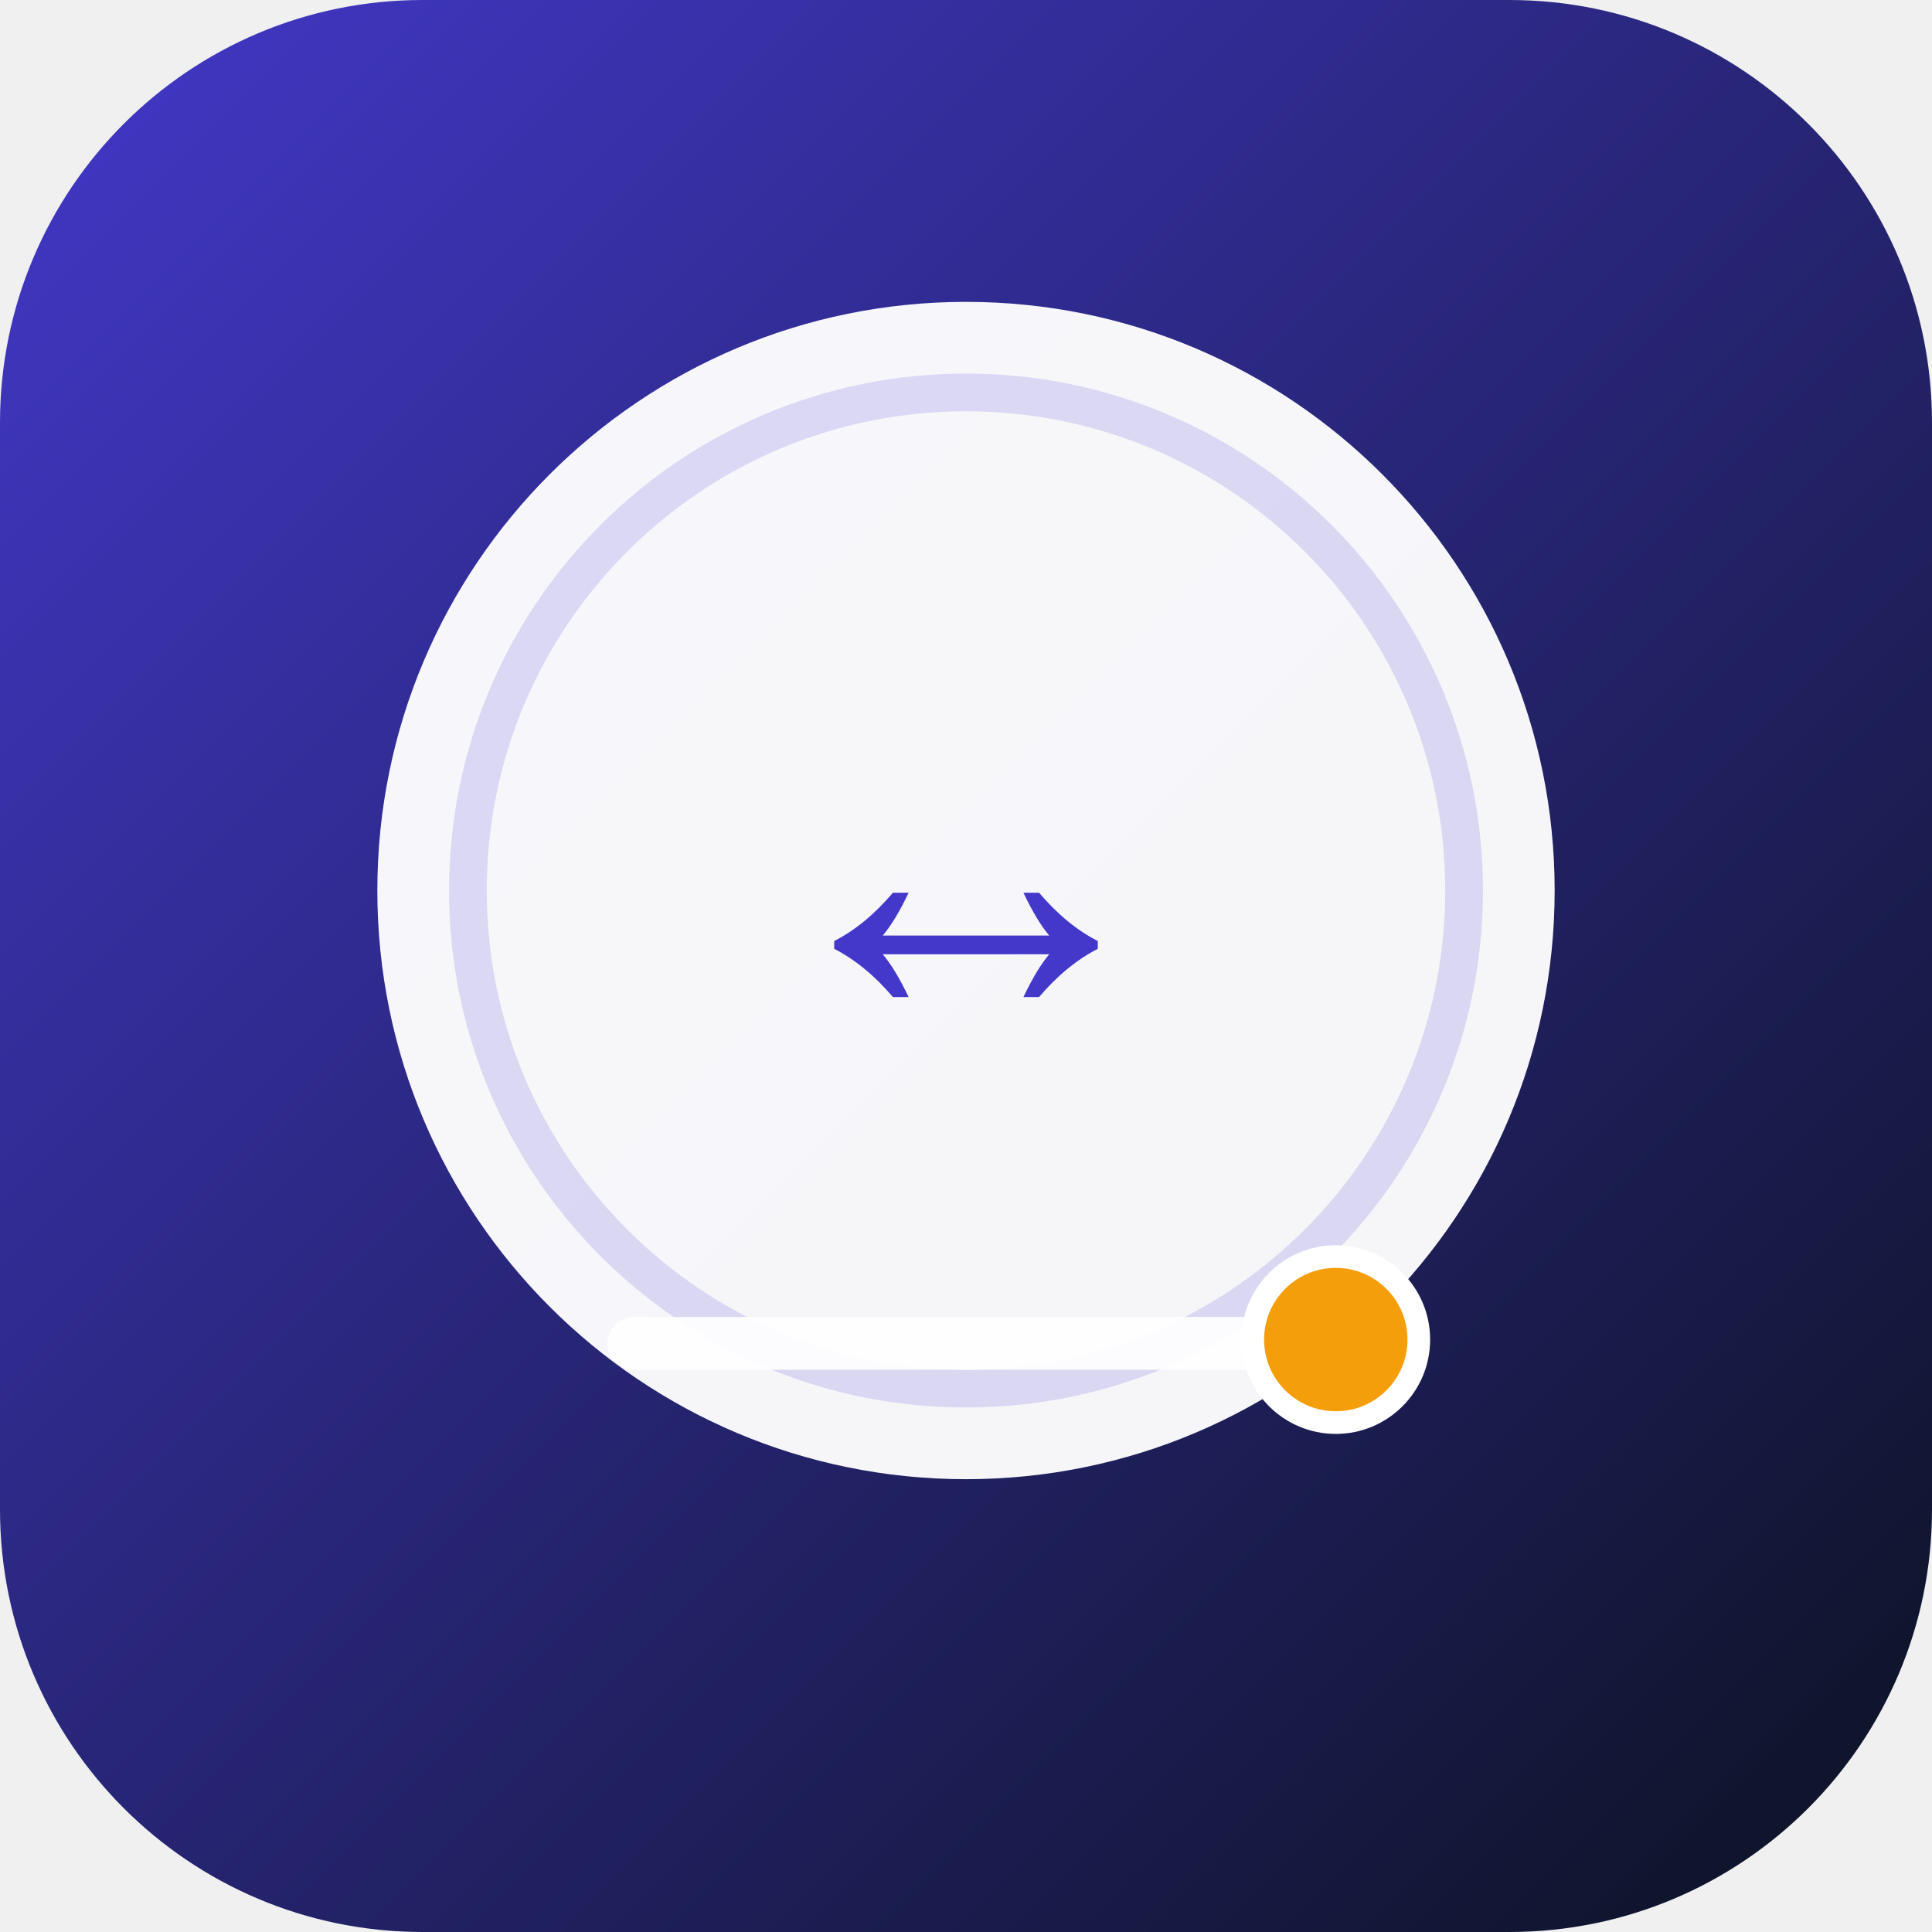
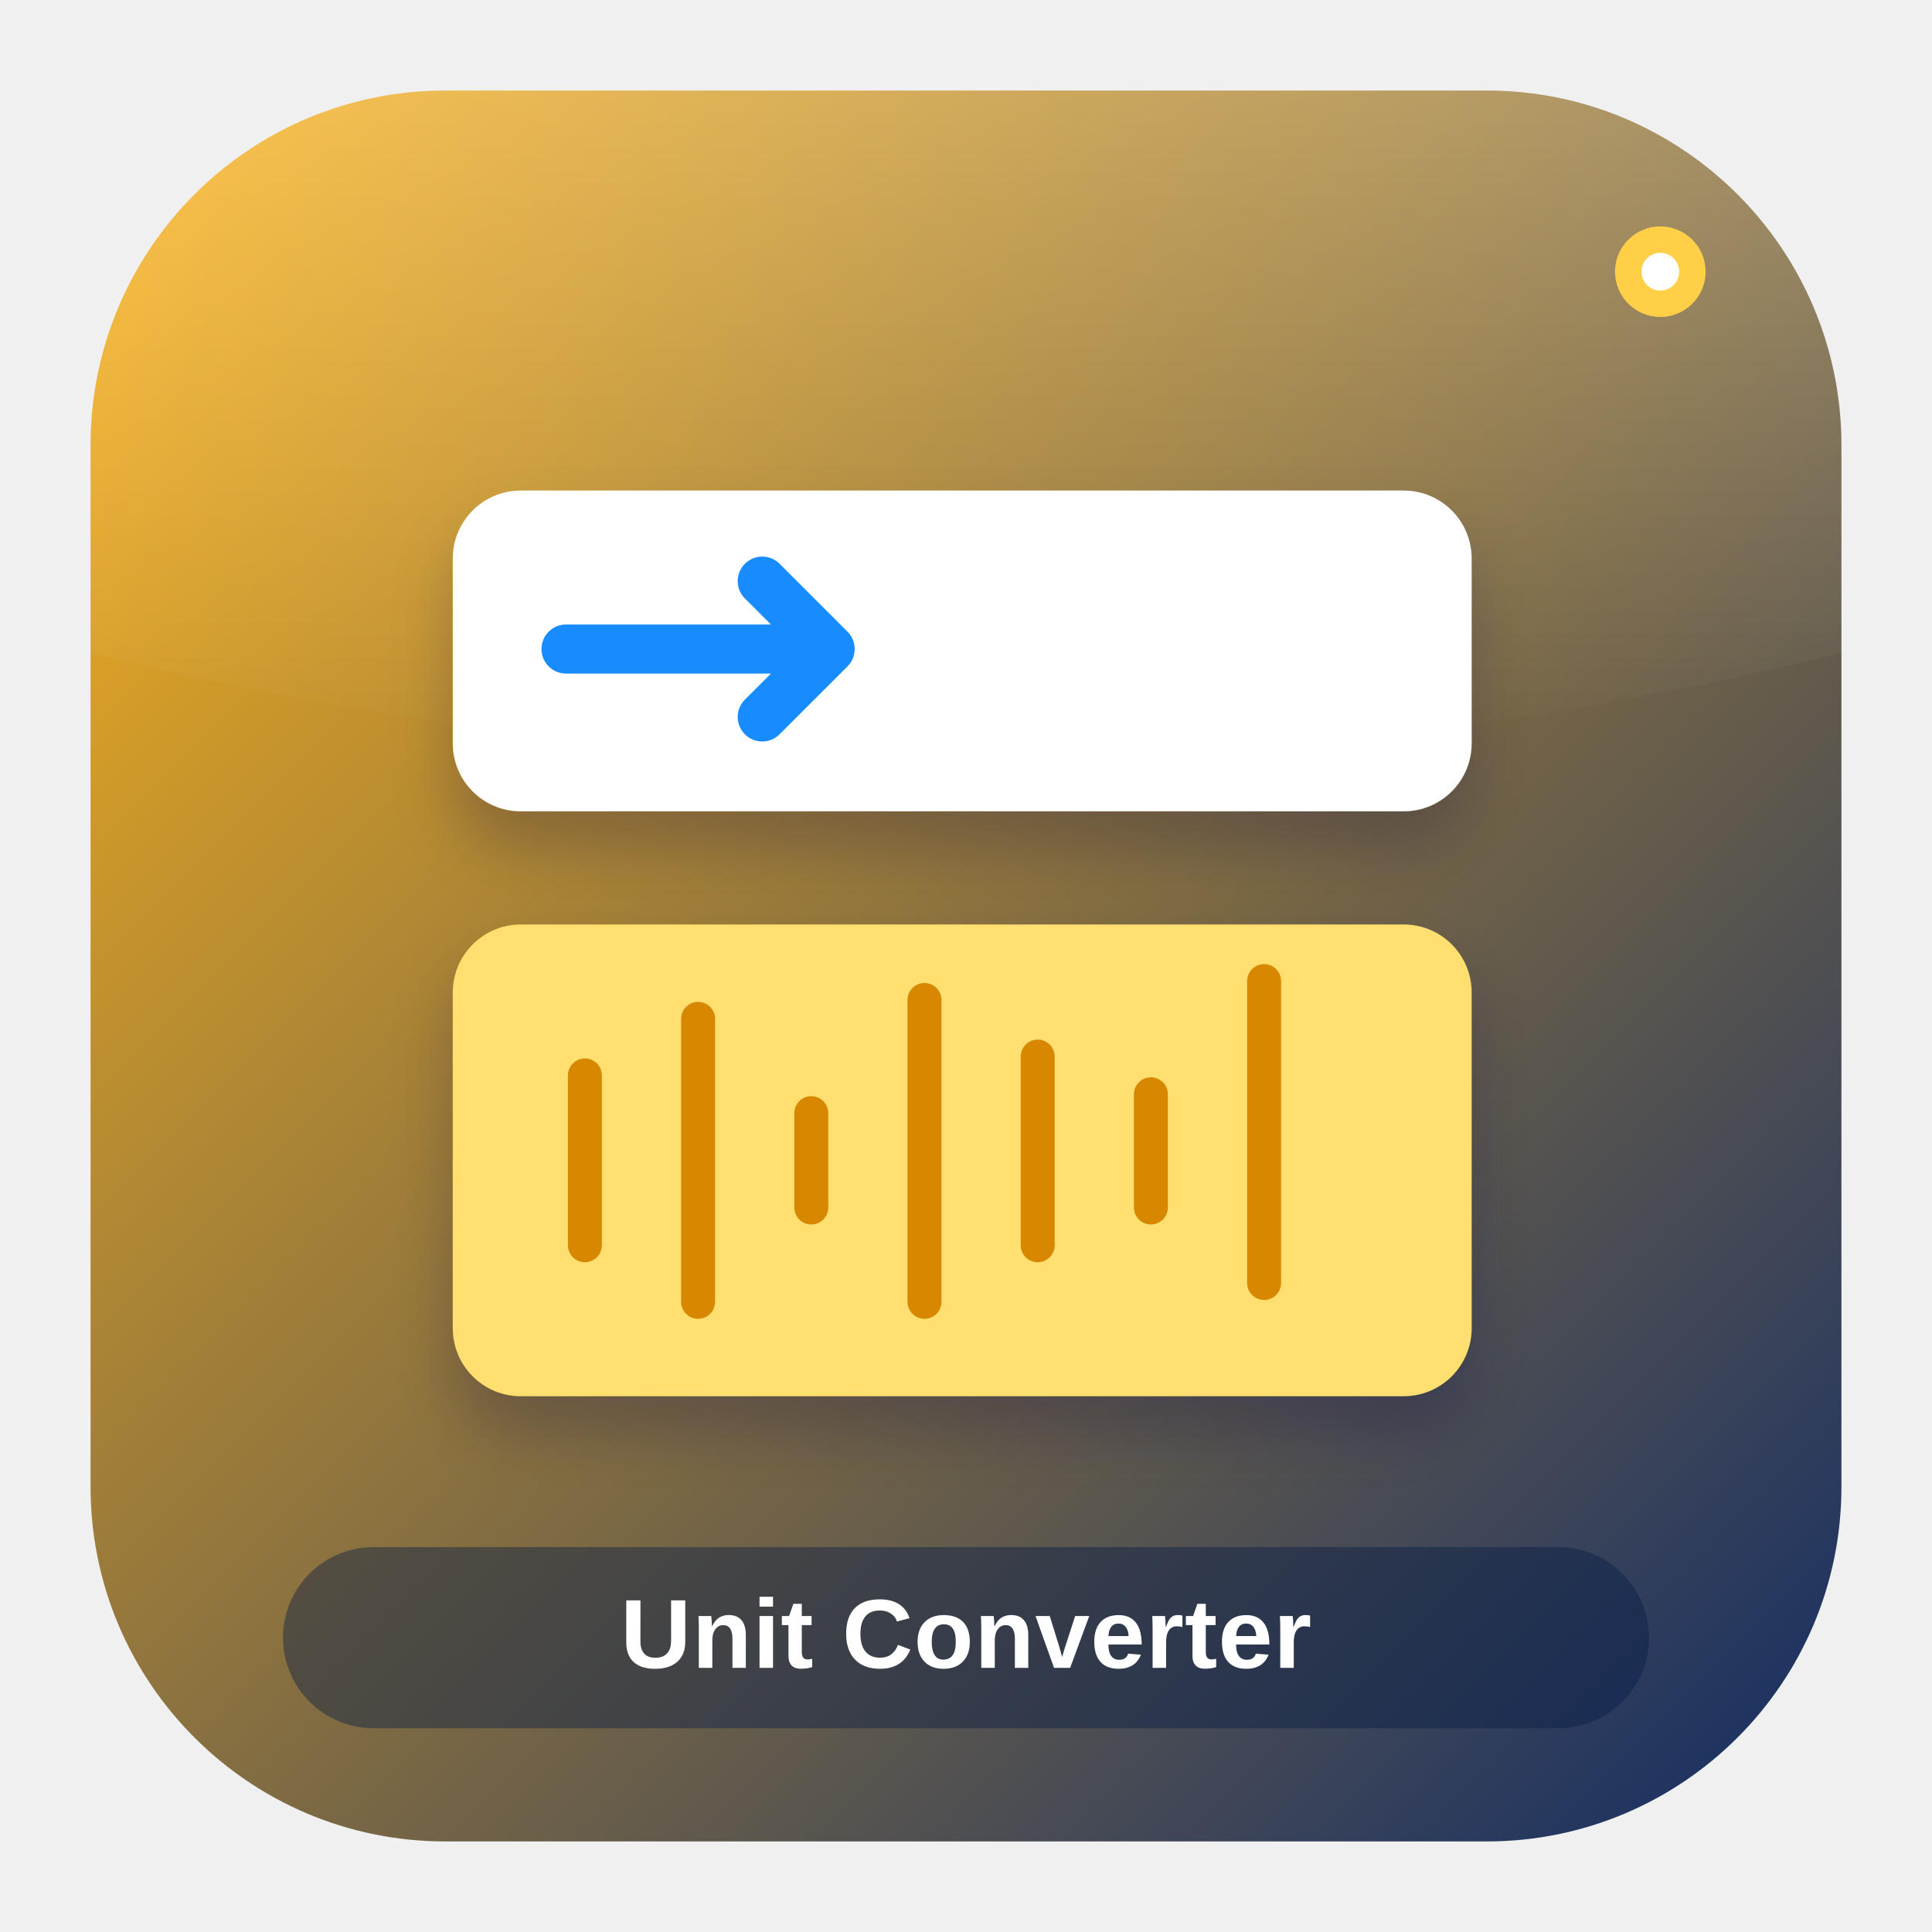
- <svg xmlns="http://www.w3.org/2000/svg" width="512" height="512" viewBox="0 0 512 512" role="img" aria-label="Unit Converter app icon">
+ <svg xmlns="http://www.w3.org/2000/svg" width="512" height="512" viewBox="0 0 512 512" role="img" aria-labelledby="title desc">
  <defs>
-     <linearGradient id="g" x1="0" y1="0" x2="1" y2="1">
-       <stop offset="0" stop-color="#4338ca" />
-       <stop offset="1" stop-color="#0b1220" />
+     <linearGradient id="bg" x1="0" y1="0" x2="1" y2="1">
+       <stop offset="0" stop-color="#ffb51b" />
+       <stop offset="1" stop-color="#122c65" />
    </linearGradient>
+     <linearGradient id="shine" x1="0" y1="0" x2="0" y2="1">
+       <stop offset="0" stop-color="#fff" stop-opacity=".22" />
+       <stop offset="1" stop-color="#fff" stop-opacity="0" />
+     </linearGradient>
+     <filter id="shadow" x="-30%" y="-30%" width="160%" height="160%">
+       <feDropShadow dx="0" dy="10" stdDeviation="8" flood-color="#071b43" flood-opacity=".22" />
+     </filter>
  </defs>
-   <rect width="512" height="512" rx="112" fill="url(#g)" />
-   <circle cx="256" cy="236" r="156" fill="#fff" fill-opacity=".96" />
-   <circle cx="256" cy="236" r="132" fill="none" stroke="#4338ca" stroke-opacity=".16" stroke-width="10" />
-   <text x="256" y="270" text-anchor="middle" font-family="Arial, Helvetica, sans-serif" font-size="118" font-weight="800" fill="#4338ca">↔</text>
-   <path d="M168 356h176" stroke="#fff" stroke-width="14" stroke-linecap="round" opacity=".92" />
-   <circle cx="354" cy="355" r="22" fill="#f59e0b" stroke="#fff" stroke-width="6" />
+   <rect x="24" y="24" width="464" height="464" rx="94" fill="url(#bg)" />
+   <path d="M118 24h276a94 94 0 0 1 94 94v55Q256 230 24 173v-55a94 94 0 0 1 94-94z" fill="url(#shine)" />
+   <g filter="url(#shadow)">
+     <rect x="120" y="130" width="270" height="85" rx="18" fill="#fff" />
+     <path d="M150 172h70m-18-18 18 18-18 18" stroke="#168cff" stroke-width="13" fill="none" stroke-linecap="round" stroke-linejoin="round" />
+     <rect x="120" y="245" width="270" height="125" rx="18" fill="#ffdf70" />
+     <path d="M155 285v45m30-60v75m30-50v25m30-55v80m30-65v50m30-40v30m30-60v80" stroke="#d88700" stroke-width="9" stroke-linecap="round" />
+   </g>
+   <rect x="75" y="410" width="362" height="48" rx="24" fill="#071b43" fill-opacity=".42" />
+   <text x="256" y="442" font-family="Arial,Helvetica,sans-serif" font-size="26" font-weight="800" letter-spacing=".2" text-anchor="middle" fill="#fff">Unit Converter</text>
+   <circle cx="440" cy="72" r="12" fill="#ffcf48" />
+   <circle cx="440" cy="72" r="5" fill="#fff" />
</svg>
